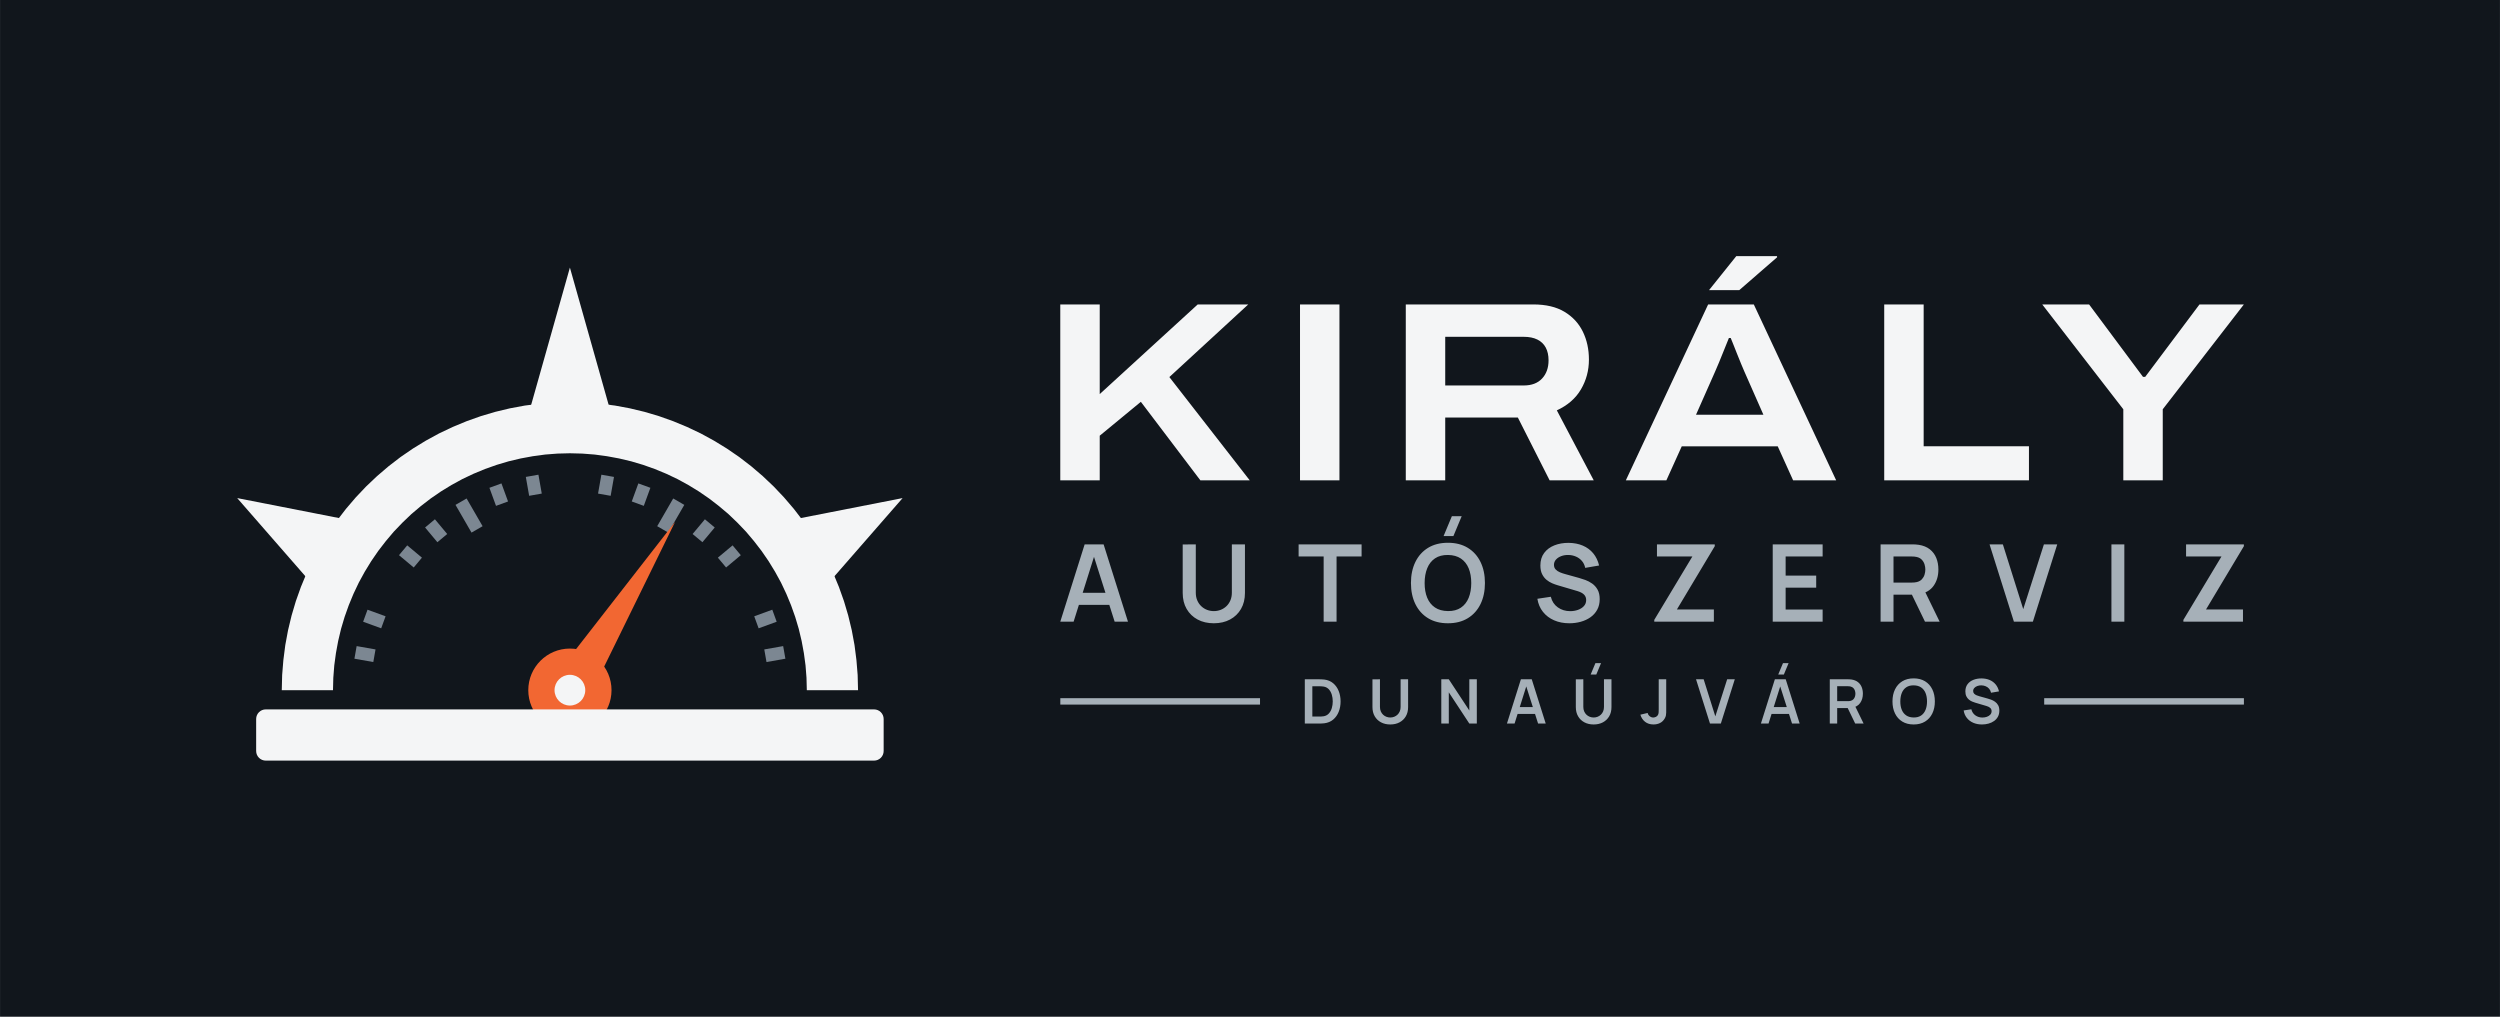
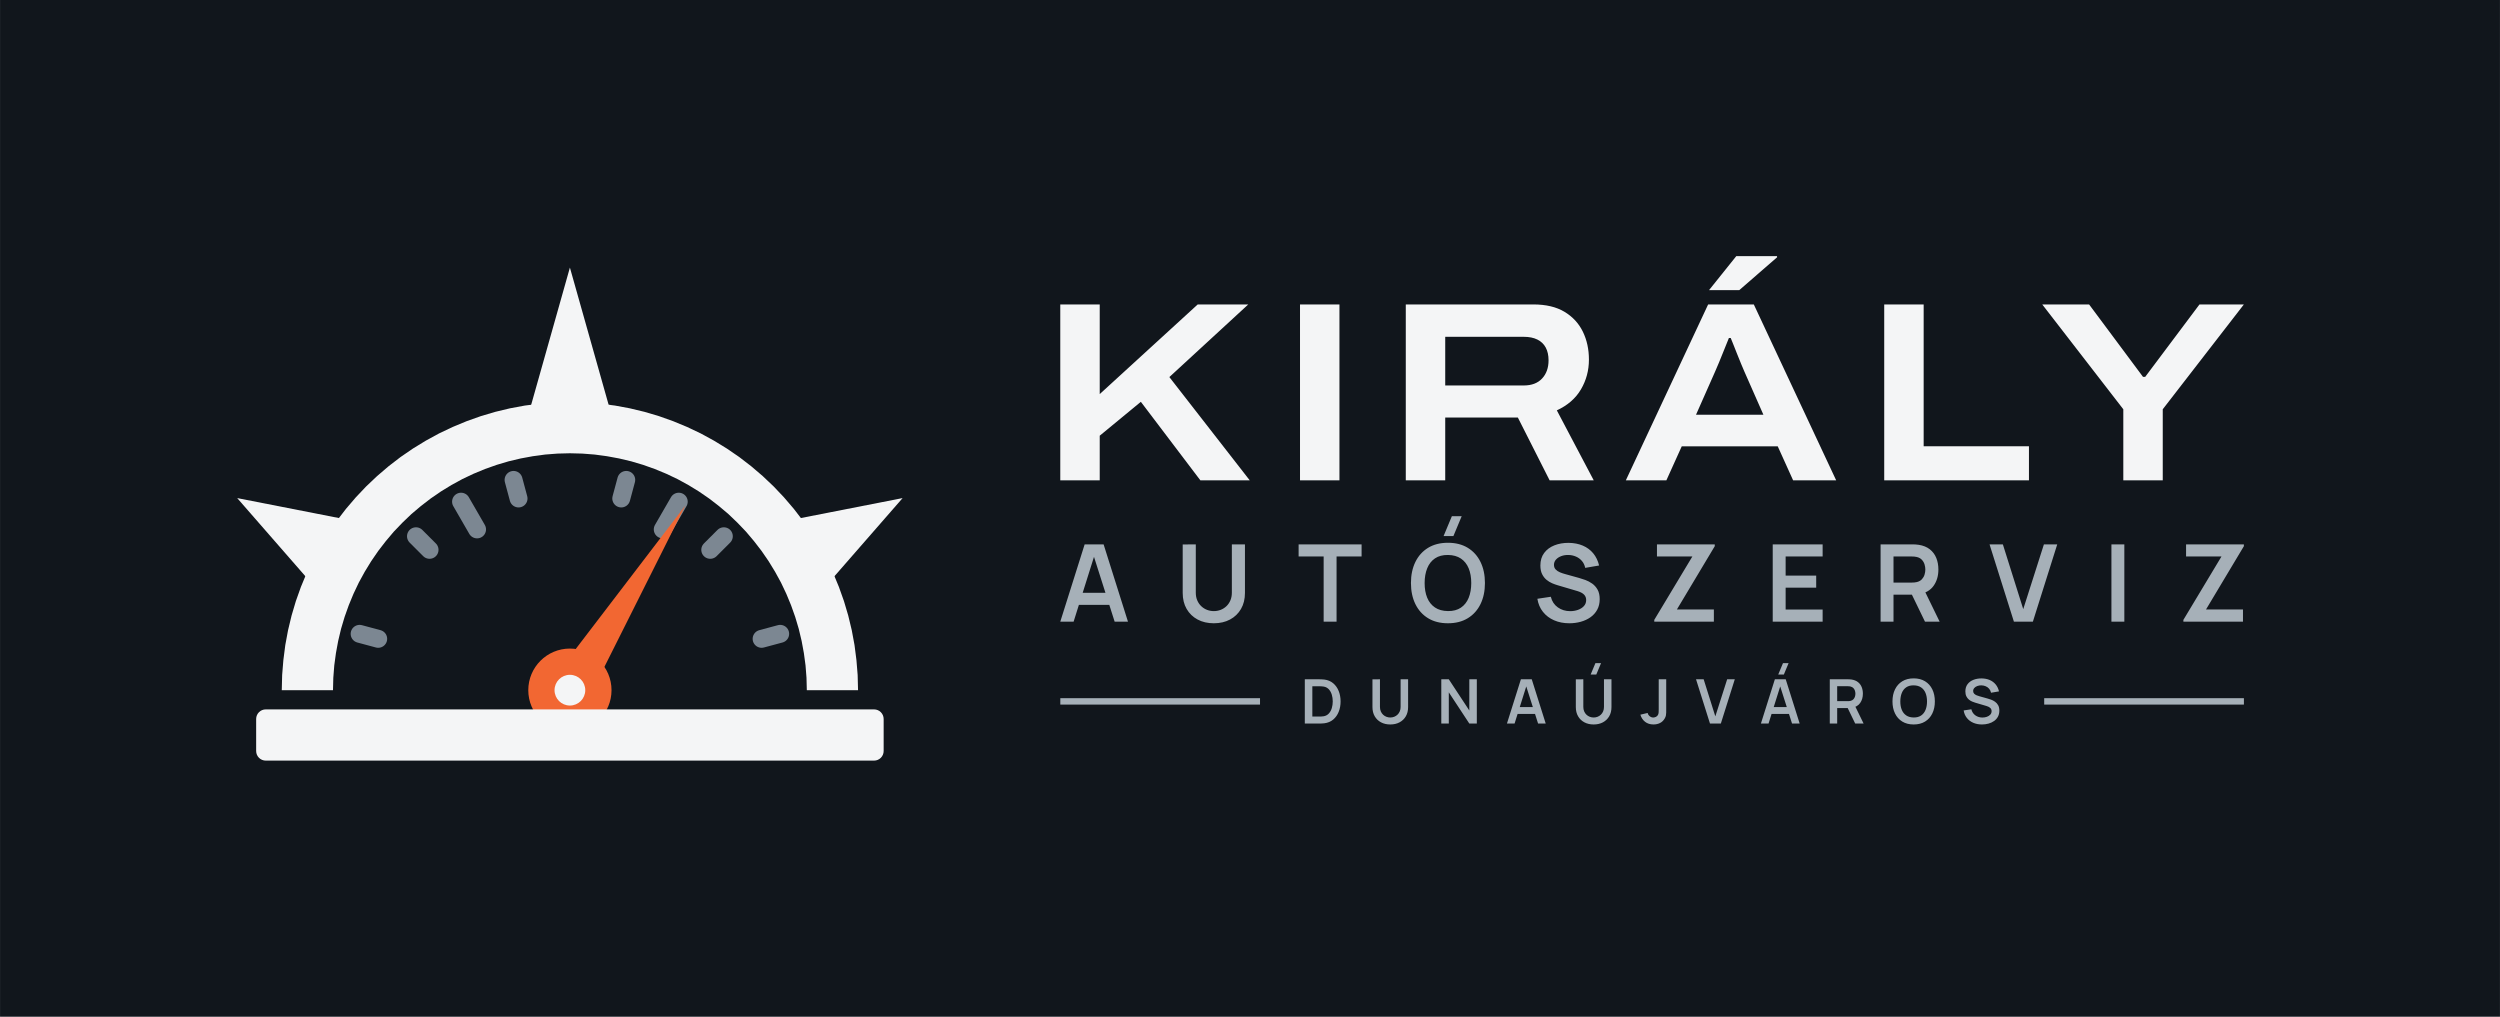
<svg xmlns="http://www.w3.org/2000/svg" viewBox="-29 -33.79 390.43 158.79" width="1561.74" height="635.15" role="img">
  <rect x="-29" y="-33.79" width="390.43" height="158.79" fill="#11161C" />
  <path d="M15 74 L15.06 71.64 L15.25 69.3 L15.55 66.96 L15.98 64.64 L16.53 62.35 L17.2 60.09 L17.99 57.87 L18.89 55.7 L19.9 53.57 L21.03 51.5 L22.26 49.49 L23.59 47.55 L25.03 45.68 L26.56 43.89 L28.18 42.18 L29.89 40.56 L31.68 39.03 L33.55 37.59 L35.49 36.26 L37.5 35.03 L39.57 33.9 L41.7 32.89 L43.87 31.99 L46.09 31.2 L48.35 30.53 L50.64 29.98 L52.96 29.55 L55.3 29.25 L57.64 29.06 L60 29 L62.36 29.06 L64.7 29.25 L67.04 29.55 L69.36 29.98 L71.65 30.53 L73.91 31.2 L76.13 31.99 L78.3 32.89 L80.43 33.9 L82.5 35.03 L84.51 36.26 L86.45 37.59 L88.32 39.03 L90.11 40.56 L91.82 42.18 L93.44 43.89 L94.97 45.68 L96.41 47.55 L97.74 49.49 L98.97 51.5 L100.1 53.57 L101.11 55.7 L102.01 57.87 L102.8 60.09 L103.47 62.35 L104.02 64.64 L104.45 66.96 L104.75 69.3 L104.94 71.64 L105 74 L97 74 L96.95 72.06 L96.8 70.13 L96.54 68.21 L96.19 66.31 L95.74 64.42 L95.19 62.57 L94.54 60.74 L93.8 58.95 L92.97 57.2 L92.04 55.5 L91.03 53.85 L89.93 52.25 L88.75 50.72 L87.5 49.24 L86.16 47.84 L84.76 46.5 L83.28 45.25 L81.75 44.07 L80.15 42.97 L78.5 41.96 L76.8 41.03 L75.05 40.2 L73.26 39.46 L71.43 38.81 L69.58 38.26 L67.69 37.81 L65.79 37.46 L63.87 37.2 L61.94 37.05 L60 37 L58.06 37.05 L56.13 37.2 L54.21 37.46 L52.31 37.81 L50.42 38.26 L48.57 38.81 L46.74 39.46 L44.95 40.2 L43.2 41.03 L41.5 41.96 L39.85 42.97 L38.25 44.07 L36.72 45.25 L35.24 46.5 L33.84 47.84 L32.5 49.24 L31.25 50.72 L30.07 52.25 L28.97 53.85 L27.96 55.5 L27.03 57.2 L26.2 58.95 L25.46 60.74 L24.81 62.57 L24.26 64.42 L23.81 66.31 L23.46 68.21 L23.2 70.13 L23.05 72.06 L23 74Z" fill="#F4F5F6" />
  <path d="M19.04 56.61 L8.04 44 L24.46 47.22Z" fill="#F4F5F6" />
  <path d="M53.81 29.93 L60 8 L66.19 29.93Z" fill="#F4F5F6" />
  <path d="M95.54 47.22 L111.96 44 L100.96 56.61Z" fill="#F4F5F6" />
-   <line x1="26.52" y1="68.1" x2="29.47" y2="68.62" stroke="#7C8792" stroke-width="2" />
-   <line x1="28.05" y1="62.37" x2="30.87" y2="63.4" stroke="#7C8792" stroke-width="2" />
-   <line x1="33.95" y1="52.15" x2="36.25" y2="54.07" stroke="#7C8792" stroke-width="2" />
-   <line x1="38.15" y1="47.95" x2="40.07" y2="50.25" stroke="#7C8792" stroke-width="2" />
-   <line x1="43" y1="44.56" x2="45.5" y2="48.89" stroke="#7C8792" stroke-width="2" />
-   <line x1="48.37" y1="42.05" x2="49.4" y2="44.87" stroke="#7C8792" stroke-width="2" />
-   <line x1="54.1" y1="40.52" x2="54.62" y2="43.47" stroke="#7C8792" stroke-width="2" />
-   <line x1="65.9" y1="40.52" x2="65.38" y2="43.47" stroke="#7C8792" stroke-width="2" />
-   <line x1="71.63" y1="42.05" x2="70.6" y2="44.87" stroke="#7C8792" stroke-width="2" />
-   <line x1="77" y1="44.56" x2="74.5" y2="48.89" stroke="#7C8792" stroke-width="2" />
-   <line x1="81.85" y1="47.95" x2="79.93" y2="50.25" stroke="#7C8792" stroke-width="2" />
-   <line x1="86.05" y1="52.15" x2="83.75" y2="54.07" stroke="#7C8792" stroke-width="2" />
-   <line x1="91.95" y1="62.37" x2="89.13" y2="63.4" stroke="#7C8792" stroke-width="2" />
-   <line x1="93.48" y1="68.1" x2="90.53" y2="68.62" stroke="#7C8792" stroke-width="2" />
-   <path d="M57.29 72.3 L76.43 47.71 L62.71 75.7Z" fill="#F26732" />
+   <line x1="27.16" y1="65.2" x2="30.06" y2="65.98" stroke="#7C8792" stroke-width="2.8" stroke-linecap="round" />
+   <line x1="35.96" y1="49.96" x2="38.08" y2="52.08" stroke="#7C8792" stroke-width="2.8" stroke-linecap="round" />
+   <line x1="43" y1="44.56" x2="45.5" y2="48.89" stroke="#7C8792" stroke-width="2.8" stroke-linecap="round" />
+   <line x1="51.2" y1="41.16" x2="51.98" y2="44.06" stroke="#7C8792" stroke-width="2.8" stroke-linecap="round" />
+   <line x1="68.8" y1="41.16" x2="68.02" y2="44.06" stroke="#7C8792" stroke-width="2.8" stroke-linecap="round" />
+   <line x1="77" y1="44.56" x2="74.5" y2="48.89" stroke="#7C8792" stroke-width="2.8" stroke-linecap="round" />
+   <line x1="84.04" y1="49.96" x2="81.92" y2="52.08" stroke="#7C8792" stroke-width="2.8" stroke-linecap="round" />
+   <line x1="92.84" y1="65.2" x2="89.94" y2="65.98" stroke="#7C8792" stroke-width="2.8" stroke-linecap="round" />
+   <path d="M57.29 72.3 L78.02 45.17 L62.71 75.7Z" fill="#F26732" />
  <circle cx="60" cy="74" r="6.5" fill="#F26732" />
  <circle cx="60" cy="74" r="2.4" fill="#F4F5F6" />
  <rect x="11" y="77" width="98" height="8" rx="1.5" fill="#F4F5F6" />
  <path d="M136.585 41.229V13.756H142.745V27.758L158.05 13.756H165.942L153.621 25.099L166.175 41.229H158.465L149.169 28.963L142.745 34.257V41.229ZM174.025 41.229V13.756H180.185V41.229ZM190.545 41.229V13.756H210.454Q213.418 13.756 215.332 14.908Q217.245 16.06 218.196 18.005Q219.147 19.95 219.147 22.373Q219.147 24.899 217.905 27.017Q216.663 29.134 214.135 30.299L219.899 41.229H213.01L208.045 31.416H196.705V41.229ZM196.705 26.411H208.976Q210.818 26.411 211.83 25.327Q212.842 24.244 212.842 22.481Q212.842 21.308 212.4 20.486Q211.957 19.665 211.094 19.239Q210.23 18.812 208.976 18.812H196.705ZM224.912 41.229 237.766 13.756H244.898L257.762 41.229H251.038L248.635 35.917H233.643L231.243 41.229ZM235.873 30.979H246.396L243.435 24.262Q243.251 23.838 242.927 23.064Q242.604 22.29 242.273 21.448Q241.942 20.606 241.665 19.917Q241.387 19.229 241.294 19H241.007Q240.69 19.791 240.274 20.818Q239.858 21.845 239.475 22.788Q239.091 23.73 238.834 24.288ZM237.904 11.523 242.16 6.213H248.523L248.535 6.392L242.625 11.523ZM265.265 41.229V13.756H271.425V35.905H287.869V41.229ZM302.605 41.229V30.127L289.945 13.756H297.262L305.685 25.072H306.021L314.502 13.756H321.434L308.765 30.127V41.229Z" fill="#F4F5F6" />
  <path d="M136.585 63.299 140.391 51.229H143.352L147.157 63.299H145.076L141.625 52.47H142.072L138.667 63.299ZM138.709 60.681V58.795H145.045V60.681ZM160.565 63.55Q159.126 63.55 158.031 62.964Q156.936 62.378 156.32 61.314Q155.704 60.251 155.704 58.815V51.243L157.749 51.229V58.762Q157.749 59.443 157.979 59.979Q158.21 60.515 158.606 60.888Q159.002 61.262 159.51 61.456Q160.018 61.65 160.565 61.65Q161.127 61.65 161.635 61.453Q162.142 61.255 162.535 60.881Q162.927 60.508 163.154 59.972Q163.381 59.436 163.381 58.762V51.229H165.427V58.815Q165.427 60.249 164.81 61.313Q164.194 62.377 163.099 62.964Q162.004 63.55 160.565 63.55ZM177.717 63.299V53.121H173.808V51.229H183.643V53.121H179.734V63.299ZM197.982 49.93H196.448L197.742 46.829H199.276ZM197.129 63.55Q195.32 63.55 194.026 62.76Q192.733 61.969 192.042 60.552Q191.351 59.136 191.351 57.264Q191.351 55.392 192.042 53.976Q192.733 52.559 194.026 51.768Q195.32 50.978 197.129 50.978Q198.938 50.978 200.231 51.768Q201.525 52.559 202.216 53.976Q202.907 55.392 202.907 57.264Q202.907 59.136 202.216 60.552Q201.525 61.969 200.231 62.76Q198.938 63.55 197.129 63.55ZM197.129 61.645Q198.344 61.659 199.152 61.113Q199.96 60.568 200.365 59.576Q200.769 58.584 200.769 57.264Q200.769 55.944 200.365 54.965Q199.96 53.987 199.152 53.442Q198.344 52.897 197.129 52.883Q195.913 52.869 195.107 53.414Q194.3 53.959 193.896 54.951Q193.491 55.944 193.488 57.264Q193.486 58.584 193.89 59.562Q194.294 60.54 195.104 61.085Q195.913 61.631 197.129 61.645ZM216.094 63.55Q214.772 63.55 213.712 63.089Q212.652 62.628 211.969 61.77Q211.285 60.911 211.095 59.725L213.196 59.41Q213.46 60.483 214.294 61.071Q215.128 61.659 216.219 61.659Q216.863 61.659 217.435 61.456Q218.006 61.254 218.362 60.866Q218.717 60.478 218.717 59.924Q218.717 59.668 218.634 59.456Q218.551 59.245 218.388 59.077Q218.225 58.908 217.97 58.771Q217.716 58.634 217.373 58.53L214.258 57.61Q213.856 57.494 213.389 57.295Q212.923 57.095 212.509 56.75Q212.096 56.405 211.83 55.864Q211.565 55.322 211.565 54.523Q211.565 53.357 212.158 52.567Q212.751 51.777 213.751 51.381Q214.751 50.985 215.979 50.992Q217.217 51.006 218.19 51.421Q219.164 51.835 219.816 52.621Q220.468 53.406 220.737 54.526L218.566 54.898Q218.435 54.262 218.051 53.816Q217.667 53.369 217.118 53.133Q216.57 52.897 215.951 52.883Q215.346 52.869 214.832 53.06Q214.318 53.251 214.003 53.601Q213.688 53.952 213.688 54.423Q213.688 54.871 213.956 55.149Q214.223 55.427 214.624 55.593Q215.025 55.758 215.432 55.867L217.594 56.468Q218.038 56.588 218.59 56.789Q219.142 56.99 219.653 57.35Q220.164 57.71 220.497 58.297Q220.829 58.884 220.829 59.784Q220.829 60.724 220.442 61.433Q220.054 62.142 219.389 62.611Q218.724 63.079 217.873 63.315Q217.021 63.55 216.094 63.55ZM229.353 63.299V63.019L235.302 53.121H229.773V51.229H238.8V51.514L232.885 61.396H238.66V63.299ZM247.852 63.299V51.229H255.647V53.121H249.869V56.102H254.641V57.993H249.869V61.407H255.647V63.299ZM264.699 63.299V51.229H269.686Q269.862 51.229 270.141 51.242Q270.419 51.254 270.653 51.296Q271.699 51.458 272.382 51.995Q273.065 52.533 273.396 53.347Q273.726 54.161 273.726 55.157Q273.726 56.637 272.98 57.696Q272.234 58.756 270.692 59.01L269.831 59.086H266.716V63.299ZM271.631 63.299 269.25 58.387 271.307 57.935 273.922 63.299ZM266.716 57.194H269.602Q269.773 57.194 269.98 57.177Q270.188 57.161 270.368 57.113Q270.868 56.986 271.156 56.668Q271.445 56.35 271.566 55.947Q271.687 55.543 271.687 55.157Q271.687 54.772 271.566 54.368Q271.445 53.964 271.156 53.647Q270.868 53.329 270.368 53.202Q270.188 53.153 269.98 53.137Q269.773 53.121 269.602 53.121H266.716ZM285.519 63.299 281.714 51.229H283.795L286.977 61.34L290.204 51.229H292.286L288.481 63.299ZM300.749 63.299V51.229H302.766V63.299ZM311.988 63.299V63.019L317.937 53.121H312.407V51.229H321.434V51.514L315.52 61.396H321.295V63.299Z" fill="#A6B0B8" />
  <path d="M174.775 79.211V72.299H176.976Q177.065 72.299 177.323 72.304Q177.58 72.308 177.818 72.339Q178.641 72.441 179.209 72.92Q179.776 73.4 180.069 74.138Q180.362 74.876 180.362 75.755Q180.362 76.635 180.069 77.373Q179.776 78.111 179.209 78.59Q178.641 79.068 177.818 79.171Q177.581 79.2 177.322 79.206Q177.063 79.211 176.976 79.211ZM175.951 78.12H176.976Q177.123 78.12 177.345 78.111Q177.568 78.103 177.743 78.07Q178.232 77.975 178.539 77.63Q178.847 77.286 178.992 76.792Q179.138 76.298 179.138 75.755Q179.138 75.192 178.988 74.698Q178.839 74.204 178.529 73.867Q178.22 73.531 177.743 73.44Q177.568 73.403 177.344 73.396Q177.12 73.39 176.976 73.39H175.951ZM188.123 79.355Q187.299 79.355 186.672 79.019Q186.045 78.684 185.692 78.074Q185.339 77.465 185.339 76.643V72.307L186.511 72.299V76.612Q186.511 77.003 186.643 77.31Q186.775 77.616 187.001 77.83Q187.228 78.044 187.519 78.156Q187.81 78.267 188.123 78.267Q188.445 78.267 188.736 78.154Q189.027 78.04 189.251 77.826Q189.476 77.612 189.606 77.306Q189.736 76.999 189.736 76.612V72.299H190.907V76.643Q190.907 77.464 190.555 78.074Q190.202 78.683 189.575 79.019Q188.947 79.355 188.123 79.355ZM196.091 79.211V72.299H197.263L200.467 77.171V72.299H201.639V79.211H200.467L197.263 74.337V79.211ZM206.344 79.211 208.523 72.299H210.219L212.399 79.211H211.207L209.231 73.009H209.487L207.536 79.211ZM207.56 77.712V76.632H211.189V77.712ZM220.298 71.555H219.419L220.16 69.779H221.039ZM219.885 79.355Q219.061 79.355 218.434 79.019Q217.807 78.684 217.454 78.074Q217.101 77.465 217.101 76.643V72.307L218.272 72.299V76.612Q218.272 77.003 218.404 77.31Q218.536 77.616 218.763 77.83Q218.99 78.044 219.281 78.156Q219.571 78.267 219.885 78.267Q220.207 78.267 220.497 78.154Q220.788 78.04 221.013 77.826Q221.238 77.612 221.368 77.306Q221.498 76.999 221.498 76.612V72.299H222.669V76.643Q222.669 77.464 222.316 78.074Q221.963 78.683 221.336 79.019Q220.709 79.355 219.885 79.355ZM229.235 79.353Q228.443 79.353 227.918 78.94Q227.393 78.528 227.181 77.827L228.322 77.555Q228.376 77.848 228.631 78.059Q228.887 78.27 229.191 78.27Q229.395 78.27 229.621 78.162Q229.847 78.054 229.954 77.814Q230.023 77.658 230.035 77.446Q230.047 77.234 230.047 76.952V72.299H231.218V76.952Q231.218 77.272 231.215 77.514Q231.212 77.756 231.167 77.969Q231.121 78.182 230.989 78.409Q230.707 78.9 230.249 79.127Q229.791 79.353 229.235 79.353ZM238.053 79.211 235.874 72.299H237.066L238.888 78.089L240.736 72.299H241.928L239.749 79.211ZM249.591 71.555H248.712L249.453 69.779H250.331ZM246.007 79.211 248.186 72.299H249.882L252.061 79.211H250.869L248.893 73.009H249.149L247.199 79.211ZM247.223 77.712V76.632H250.851V77.712ZM256.763 79.211V72.299H259.619Q259.72 72.299 259.88 72.306Q260.039 72.313 260.173 72.337Q260.772 72.43 261.163 72.738Q261.555 73.045 261.744 73.512Q261.933 73.978 261.933 74.548Q261.933 75.396 261.506 76.002Q261.079 76.609 260.195 76.755L259.703 76.798H257.919V79.211ZM260.733 79.211 259.37 76.398 260.547 76.139 262.045 79.211ZM257.919 75.715H259.571Q259.669 75.715 259.788 75.705Q259.907 75.696 260.01 75.668Q260.296 75.596 260.461 75.414Q260.627 75.232 260.696 75Q260.765 74.769 260.765 74.548Q260.765 74.328 260.696 74.096Q260.627 73.865 260.461 73.683Q260.296 73.501 260.01 73.428Q259.907 73.4 259.788 73.391Q259.669 73.382 259.571 73.382H257.919ZM269.864 79.355Q268.828 79.355 268.087 78.902Q267.347 78.449 266.951 77.638Q266.555 76.827 266.555 75.755Q266.555 74.683 266.951 73.872Q267.347 73.06 268.087 72.608Q268.828 72.155 269.864 72.155Q270.9 72.155 271.641 72.608Q272.382 73.06 272.777 73.872Q273.173 74.683 273.173 75.755Q273.173 76.827 272.777 77.638Q272.382 78.449 271.641 78.902Q270.9 79.355 269.864 79.355ZM269.864 78.264Q270.56 78.272 271.023 77.959Q271.486 77.647 271.717 77.079Q271.949 76.511 271.949 75.755Q271.949 74.999 271.717 74.438Q271.486 73.878 271.023 73.566Q270.56 73.254 269.864 73.246Q269.168 73.238 268.706 73.55Q268.244 73.862 268.013 74.43Q267.781 74.999 267.779 75.755Q267.778 76.511 268.009 77.071Q268.241 77.631 268.705 77.943Q269.168 78.256 269.864 78.264ZM280.533 79.355Q279.776 79.355 279.169 79.091Q278.562 78.827 278.171 78.335Q277.779 77.844 277.671 77.164L278.874 76.984Q279.025 77.598 279.503 77.935Q279.98 78.272 280.605 78.272Q280.974 78.272 281.301 78.156Q281.628 78.04 281.832 77.818Q282.035 77.596 282.035 77.278Q282.035 77.132 281.988 77.01Q281.94 76.889 281.847 76.793Q281.754 76.696 281.608 76.618Q281.462 76.54 281.266 76.48L279.482 75.953Q279.251 75.887 278.984 75.772Q278.717 75.658 278.48 75.46Q278.243 75.263 278.091 74.953Q277.939 74.643 277.939 74.185Q277.939 73.517 278.279 73.065Q278.619 72.612 279.191 72.386Q279.764 72.159 280.467 72.163Q281.176 72.171 281.734 72.408Q282.291 72.646 282.665 73.096Q283.038 73.545 283.192 74.187L281.949 74.4Q281.874 74.036 281.654 73.78Q281.434 73.524 281.12 73.389Q280.806 73.254 280.451 73.246Q280.105 73.238 279.811 73.347Q279.516 73.456 279.336 73.657Q279.155 73.858 279.155 74.128Q279.155 74.384 279.309 74.544Q279.462 74.703 279.691 74.798Q279.921 74.892 280.154 74.955L281.392 75.299Q281.647 75.368 281.963 75.483Q282.279 75.598 282.571 75.804Q282.864 76.01 283.055 76.346Q283.245 76.683 283.245 77.198Q283.245 77.736 283.023 78.142Q282.801 78.548 282.42 78.817Q282.039 79.085 281.552 79.22Q281.064 79.355 280.533 79.355Z" fill="#A6B0B8" />
  <rect x="136.59" y="75.25" width="31.19" height="1" fill="#A6B0B8" />
  <rect x="290.25" y="75.25" width="31.19" height="1" fill="#A6B0B8" />
</svg>
